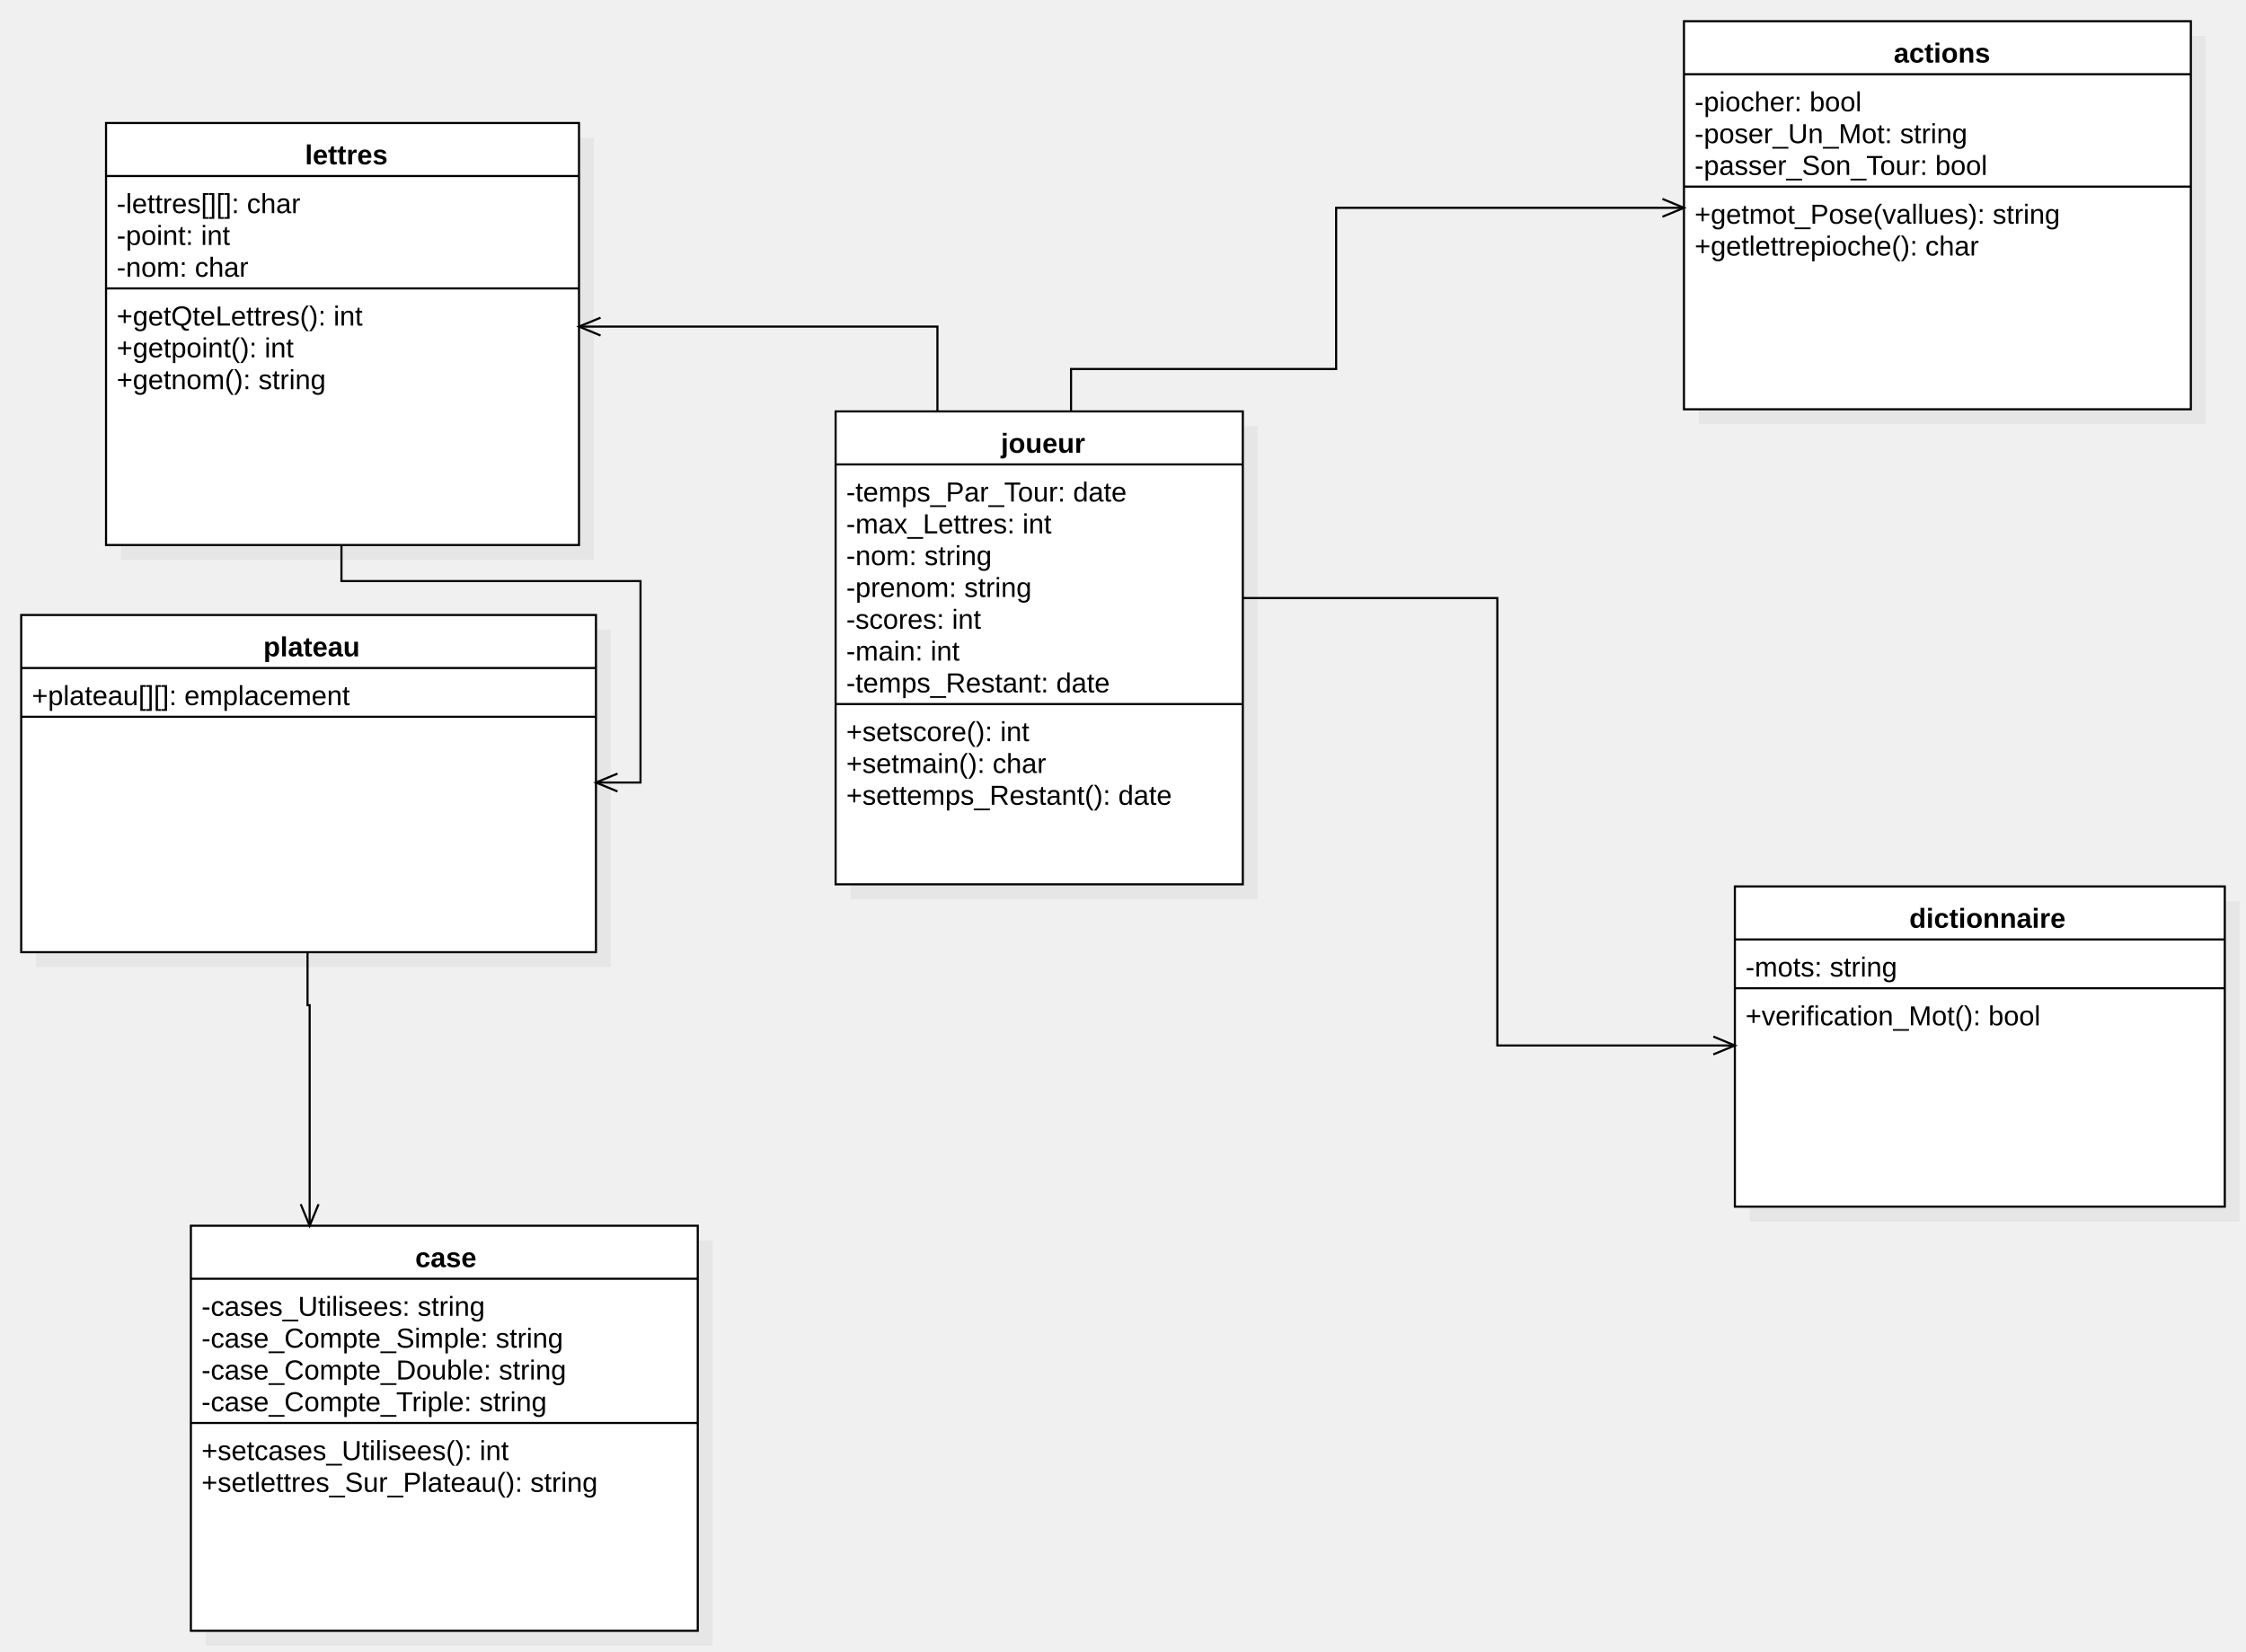
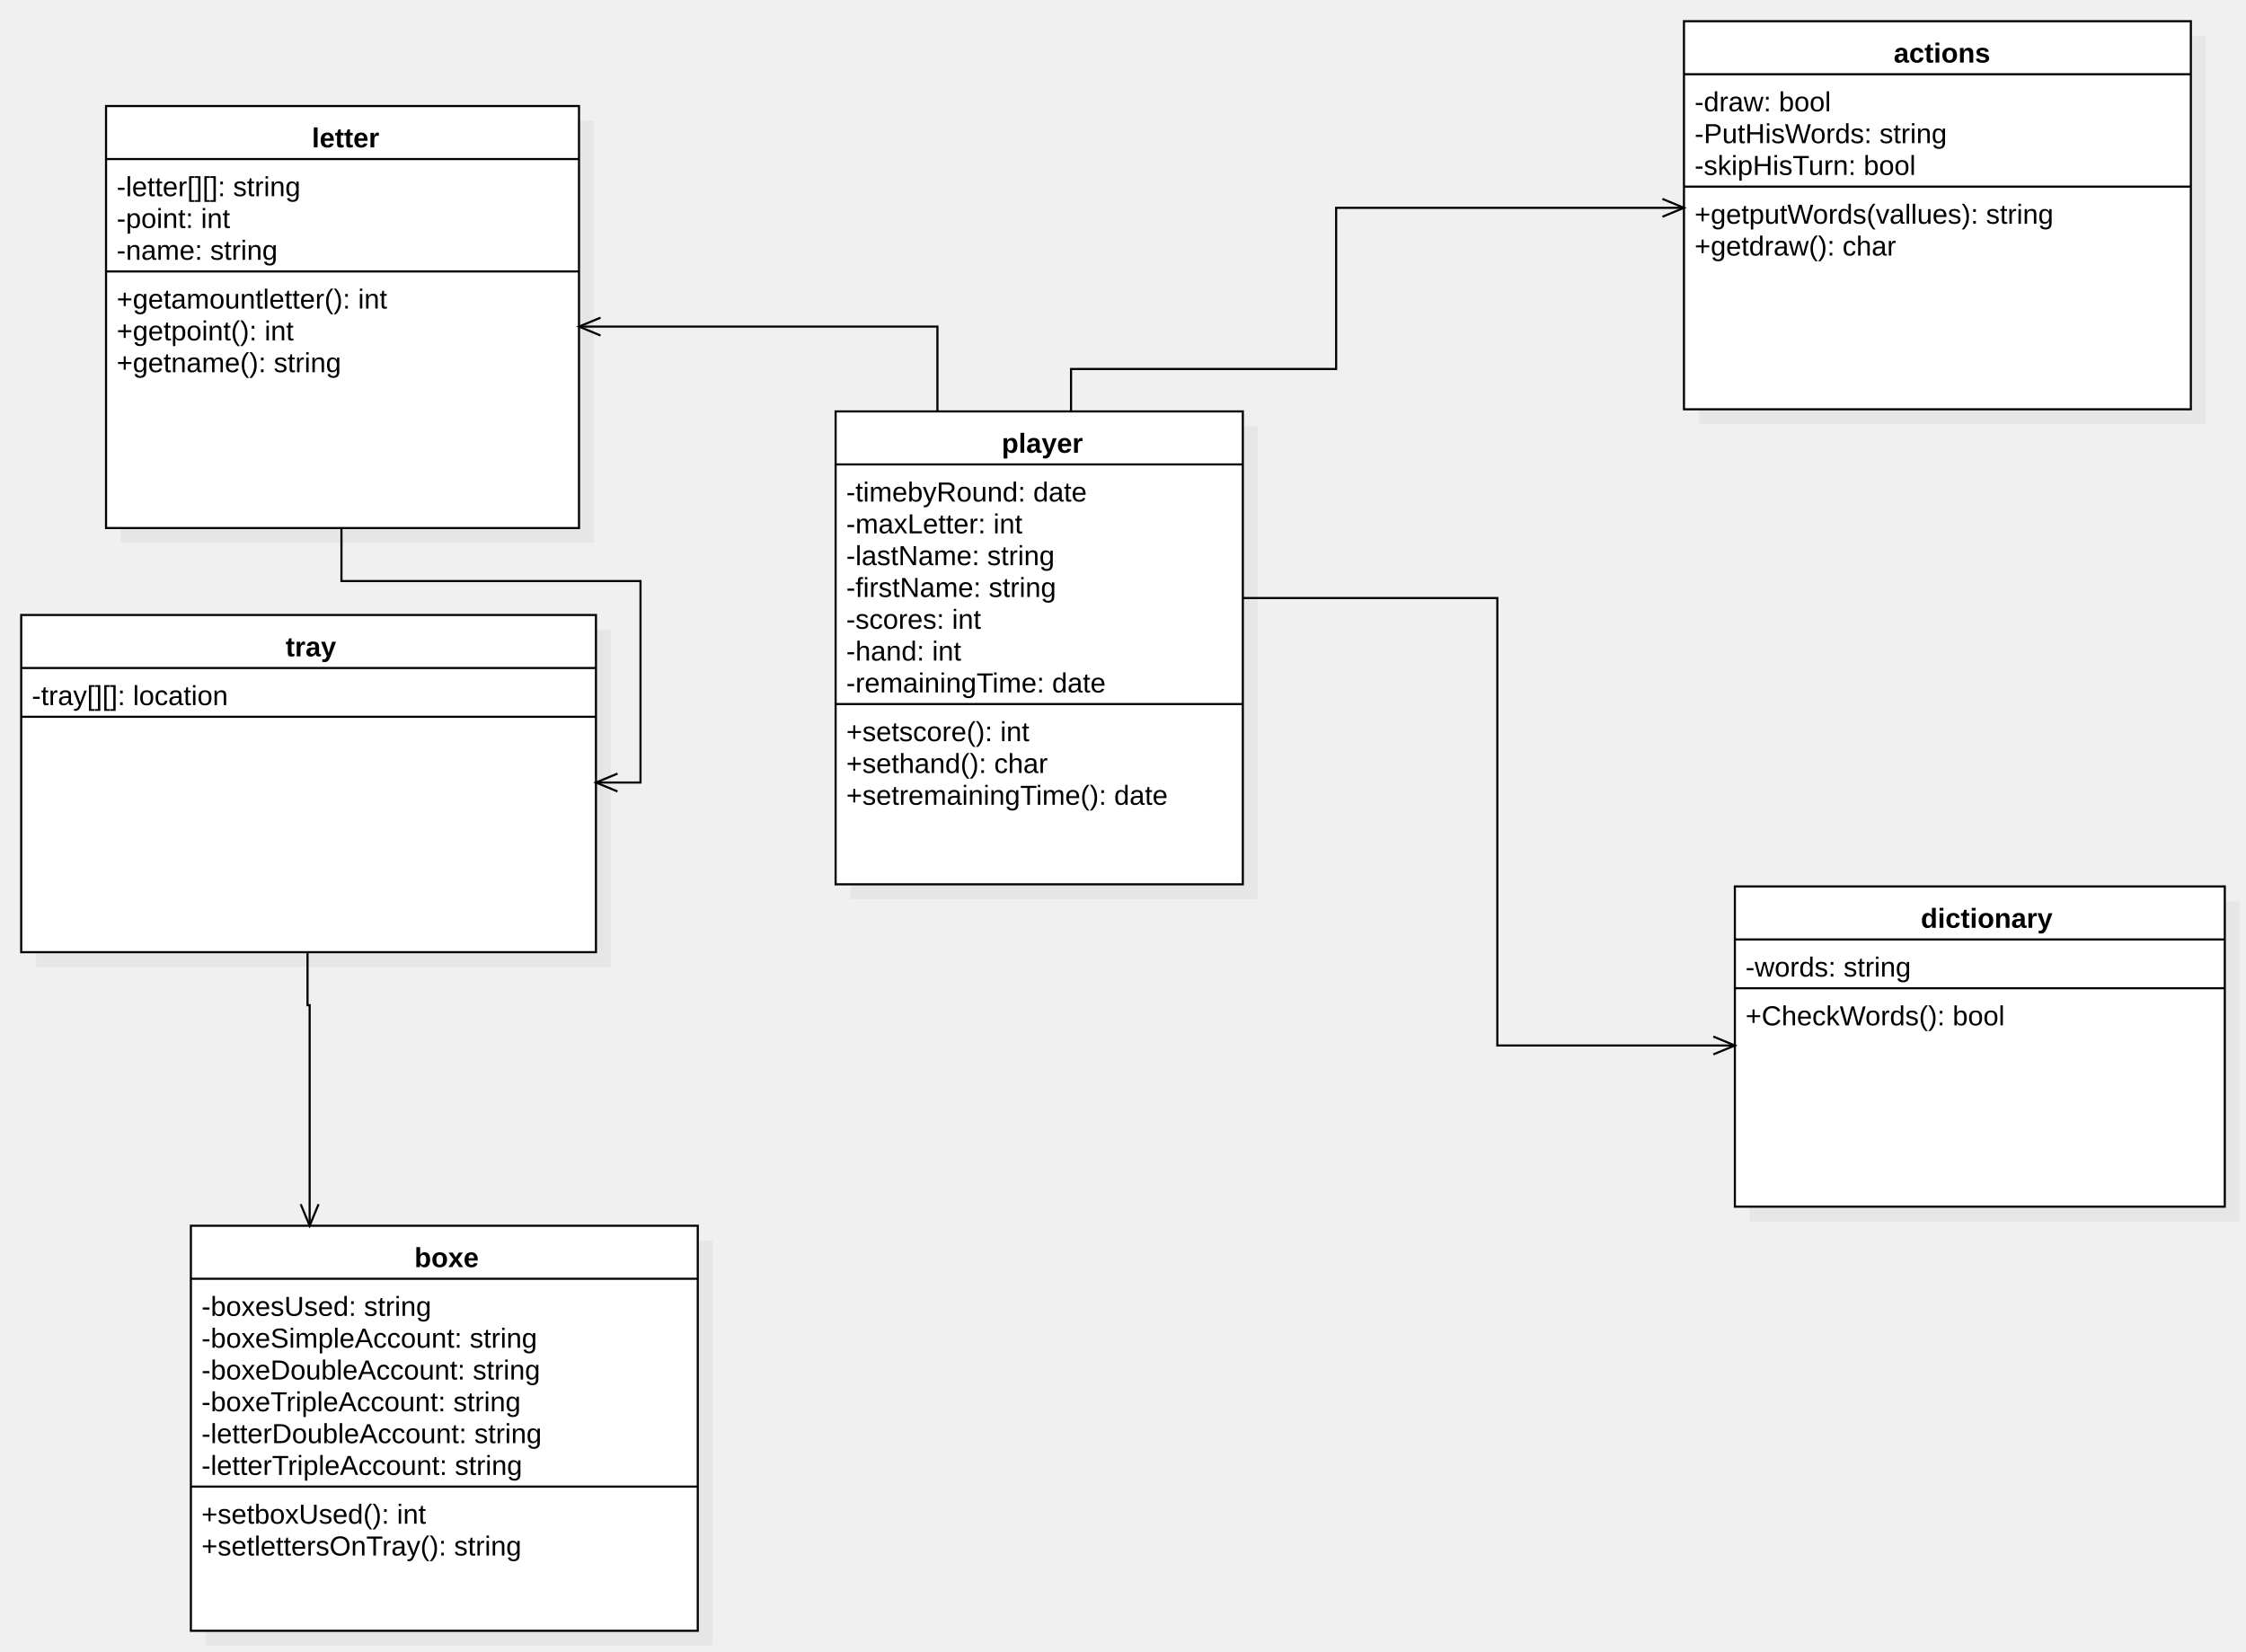
<svg xmlns="http://www.w3.org/2000/svg" version="1.1" width="1059" height="779">
  <defs />
  <g>
    <g transform="translate(-182,-14) scale(1,1)">
      <rect fill="#C0C0C0" stroke="none" x="583" y="215" width="192" height="223" opacity="0.2" />
    </g>
    <g transform="translate(-182,-14) scale(1,1)">
      <rect fill="#ffffff" stroke="none" x="576" y="208" width="192" height="223" />
    </g>
    <g transform="translate(-182,-14) scale(1,1)">
      <path fill="none" stroke="#000000" d="M 576 208 L 768 208 L 768 431 L 576 431 L 576 208 Z Z" stroke-miterlimit="10" />
    </g>
    <g transform="translate(-182,-14) scale(1,1)">
      <path fill="none" stroke="#000000" d="M 576 233 L 768 233" stroke-miterlimit="10" />
    </g>
    <g transform="translate(-182,-14) scale(1,1)">
      <path fill="none" stroke="#000000" d="M 576 346 L 768 346" stroke-miterlimit="10" />
    </g>
    <g transform="translate(-182,-14) scale(1,1)">
      <g>
        <path fill="none" stroke="none" />
-         <text fill="#000000" stroke="none" font-family="Arial" font-size="13px" font-style="normal" font-weight="bold" text-decoration="none" x="653.931" y="227.5">joueur</text>
-       </g>
-     </g>
-     <g transform="translate(-182,-14) scale(1,1)">
-       <g>
-         <path fill="none" stroke="none" />
-         <text fill="#000000" stroke="none" font-family="Arial" font-size="13px" font-style="normal" font-weight="normal" text-decoration="none" x="581" y="250.5">-temps_Par_Tour: date</text>
-       </g>
-     </g>
-     <g transform="translate(-182,-14) scale(1,1)">
-       <g>
-         <path fill="none" stroke="none" />
-         <text fill="#000000" stroke="none" font-family="Arial" font-size="13px" font-style="normal" font-weight="normal" text-decoration="none" x="581" y="265.5">-max_Lettres: int</text>
-       </g>
-     </g>
-     <g transform="translate(-182,-14) scale(1,1)">
-       <g>
-         <path fill="none" stroke="none" />
-         <text fill="#000000" stroke="none" font-family="Arial" font-size="13px" font-style="normal" font-weight="normal" text-decoration="none" x="581" y="280.5">-nom: string</text>
-       </g>
-     </g>
-     <g transform="translate(-182,-14) scale(1,1)">
-       <g>
-         <path fill="none" stroke="none" />
-         <text fill="#000000" stroke="none" font-family="Arial" font-size="13px" font-style="normal" font-weight="normal" text-decoration="none" x="581" y="295.5">-prenom: string</text>
+         <text fill="#000000" stroke="none" font-family="Arial" font-size="13px" font-style="normal" font-weight="bold" text-decoration="none" x="654.296" y="227.5">player</text>
+       </g>
+     </g>
+     <g transform="translate(-182,-14) scale(1,1)">
+       <g>
+         <path fill="none" stroke="none" />
+         <text fill="#000000" stroke="none" font-family="Arial" font-size="13px" font-style="normal" font-weight="normal" text-decoration="none" x="581" y="250.5">-timebyRound: date</text>
+       </g>
+     </g>
+     <g transform="translate(-182,-14) scale(1,1)">
+       <g>
+         <path fill="none" stroke="none" />
+         <text fill="#000000" stroke="none" font-family="Arial" font-size="13px" font-style="normal" font-weight="normal" text-decoration="none" x="581" y="265.5">-maxLetter: int</text>
+       </g>
+     </g>
+     <g transform="translate(-182,-14) scale(1,1)">
+       <g>
+         <path fill="none" stroke="none" />
+         <text fill="#000000" stroke="none" font-family="Arial" font-size="13px" font-style="normal" font-weight="normal" text-decoration="none" x="581" y="280.5">-lastName: string</text>
+       </g>
+     </g>
+     <g transform="translate(-182,-14) scale(1,1)">
+       <g>
+         <path fill="none" stroke="none" />
+         <text fill="#000000" stroke="none" font-family="Arial" font-size="13px" font-style="normal" font-weight="normal" text-decoration="none" x="581" y="295.5">-firstName: string</text>
      </g>
    </g>
    <g transform="translate(-182,-14) scale(1,1)">
      <g>
        <path fill="none" stroke="none" />
        <text fill="#000000" stroke="none" font-family="Arial" font-size="13px" font-style="normal" font-weight="normal" text-decoration="none" x="581" y="310.5">-scores: int</text>
      </g>
    </g>
    <g transform="translate(-182,-14) scale(1,1)">
      <g>
        <path fill="none" stroke="none" />
-         <text fill="#000000" stroke="none" font-family="Arial" font-size="13px" font-style="normal" font-weight="normal" text-decoration="none" x="581" y="325.5">-main: int</text>
-       </g>
-     </g>
-     <g transform="translate(-182,-14) scale(1,1)">
-       <g>
-         <path fill="none" stroke="none" />
-         <text fill="#000000" stroke="none" font-family="Arial" font-size="13px" font-style="normal" font-weight="normal" text-decoration="none" x="581" y="340.5">-temps_Restant: date</text>
+         <text fill="#000000" stroke="none" font-family="Arial" font-size="13px" font-style="normal" font-weight="normal" text-decoration="none" x="581" y="325.5">-hand: int</text>
+       </g>
+     </g>
+     <g transform="translate(-182,-14) scale(1,1)">
+       <g>
+         <path fill="none" stroke="none" />
+         <text fill="#000000" stroke="none" font-family="Arial" font-size="13px" font-style="normal" font-weight="normal" text-decoration="none" x="581" y="340.5">-remainingTime: date</text>
      </g>
    </g>
    <g transform="translate(-182,-14) scale(1,1)">
      <g>
        <path fill="none" stroke="none" />
        <text fill="#000000" stroke="none" font-family="Arial" font-size="13px" font-style="normal" font-weight="normal" text-decoration="none" x="581" y="363.5">+setscore(): int</text>
      </g>
    </g>
    <g transform="translate(-182,-14) scale(1,1)">
      <g>
        <path fill="none" stroke="none" />
-         <text fill="#000000" stroke="none" font-family="Arial" font-size="13px" font-style="normal" font-weight="normal" text-decoration="none" x="581" y="378.5">+setmain(): char</text>
-       </g>
-     </g>
-     <g transform="translate(-182,-14) scale(1,1)">
-       <g>
-         <path fill="none" stroke="none" />
-         <text fill="#000000" stroke="none" font-family="Arial" font-size="13px" font-style="normal" font-weight="normal" text-decoration="none" x="581" y="393.5">+settemps_Restant(): date</text>
-       </g>
-     </g>
-     <g transform="translate(-182,-14) scale(1,1)">
-       <rect fill="#C0C0C0" stroke="none" x="239" y="79" width="223" height="199" opacity="0.2" />
-     </g>
-     <g transform="translate(-182,-14) scale(1,1)">
-       <rect fill="#ffffff" stroke="none" x="232" y="72" width="223" height="199" />
-     </g>
-     <g transform="translate(-182,-14) scale(1,1)">
-       <path fill="none" stroke="#000000" d="M 232 72 L 455 72 L 455 271 L 232 271 L 232 72 Z Z" stroke-miterlimit="10" />
-     </g>
-     <g transform="translate(-182,-14) scale(1,1)">
-       <path fill="none" stroke="#000000" d="M 232 97 L 455 97" stroke-miterlimit="10" />
-     </g>
-     <g transform="translate(-182,-14) scale(1,1)">
-       <path fill="none" stroke="#000000" d="M 232 150 L 455 150" stroke-miterlimit="10" />
-     </g>
-     <g transform="translate(-182,-14) scale(1,1)">
-       <g>
-         <path fill="none" stroke="none" />
-         <text fill="#000000" stroke="none" font-family="Arial" font-size="13px" font-style="normal" font-weight="bold" text-decoration="none" x="325.8" y="91.5">lettres</text>
-       </g>
-     </g>
-     <g transform="translate(-182,-14) scale(1,1)">
-       <g>
-         <path fill="none" stroke="none" />
-         <text fill="#000000" stroke="none" font-family="Arial" font-size="13px" font-style="normal" font-weight="normal" text-decoration="none" x="237" y="114.5">-lettres[][]: char</text>
-       </g>
-     </g>
-     <g transform="translate(-182,-14) scale(1,1)">
-       <g>
-         <path fill="none" stroke="none" />
-         <text fill="#000000" stroke="none" font-family="Arial" font-size="13px" font-style="normal" font-weight="normal" text-decoration="none" x="237" y="129.5">-point: int</text>
-       </g>
-     </g>
-     <g transform="translate(-182,-14) scale(1,1)">
-       <g>
-         <path fill="none" stroke="none" />
-         <text fill="#000000" stroke="none" font-family="Arial" font-size="13px" font-style="normal" font-weight="normal" text-decoration="none" x="237" y="144.5">-nom: char</text>
-       </g>
-     </g>
-     <g transform="translate(-182,-14) scale(1,1)">
-       <g>
-         <path fill="none" stroke="none" />
-         <text fill="#000000" stroke="none" font-family="Arial" font-size="13px" font-style="normal" font-weight="normal" text-decoration="none" x="237" y="167.5">+getQteLettres(): int</text>
-       </g>
-     </g>
-     <g transform="translate(-182,-14) scale(1,1)">
-       <g>
-         <path fill="none" stroke="none" />
-         <text fill="#000000" stroke="none" font-family="Arial" font-size="13px" font-style="normal" font-weight="normal" text-decoration="none" x="237" y="182.5">+getpoint(): int</text>
-       </g>
-     </g>
-     <g transform="translate(-182,-14) scale(1,1)">
-       <g>
-         <path fill="none" stroke="none" />
-         <text fill="#000000" stroke="none" font-family="Arial" font-size="13px" font-style="normal" font-weight="normal" text-decoration="none" x="237" y="197.5">+getnom(): string</text>
+         <text fill="#000000" stroke="none" font-family="Arial" font-size="13px" font-style="normal" font-weight="normal" text-decoration="none" x="581" y="378.5">+sethand(): char</text>
+       </g>
+     </g>
+     <g transform="translate(-182,-14) scale(1,1)">
+       <g>
+         <path fill="none" stroke="none" />
+         <text fill="#000000" stroke="none" font-family="Arial" font-size="13px" font-style="normal" font-weight="normal" text-decoration="none" x="581" y="393.5">+setremainingTime(): date</text>
+       </g>
+     </g>
+     <g transform="translate(-182,-14) scale(1,1)">
+       <rect fill="#C0C0C0" stroke="none" x="239" y="71" width="223" height="199" opacity="0.2" />
+     </g>
+     <g transform="translate(-182,-14) scale(1,1)">
+       <rect fill="#ffffff" stroke="none" x="232" y="64" width="223" height="199" />
+     </g>
+     <g transform="translate(-182,-14) scale(1,1)">
+       <path fill="none" stroke="#000000" d="M 232 64 L 455 64 L 455 263 L 232 263 L 232 64 Z Z" stroke-miterlimit="10" />
+     </g>
+     <g transform="translate(-182,-14) scale(1,1)">
+       <path fill="none" stroke="#000000" d="M 232 89 L 455 89" stroke-miterlimit="10" />
+     </g>
+     <g transform="translate(-182,-14) scale(1,1)">
+       <path fill="none" stroke="#000000" d="M 232 142 L 455 142" stroke-miterlimit="10" />
+     </g>
+     <g transform="translate(-182,-14) scale(1,1)">
+       <g>
+         <path fill="none" stroke="none" />
+         <text fill="#000000" stroke="none" font-family="Arial" font-size="13px" font-style="normal" font-weight="bold" text-decoration="none" x="329.05" y="83.5">letter</text>
+       </g>
+     </g>
+     <g transform="translate(-182,-14) scale(1,1)">
+       <g>
+         <path fill="none" stroke="none" />
+         <text fill="#000000" stroke="none" font-family="Arial" font-size="13px" font-style="normal" font-weight="normal" text-decoration="none" x="237" y="106.5">-letter[][]: string</text>
+       </g>
+     </g>
+     <g transform="translate(-182,-14) scale(1,1)">
+       <g>
+         <path fill="none" stroke="none" />
+         <text fill="#000000" stroke="none" font-family="Arial" font-size="13px" font-style="normal" font-weight="normal" text-decoration="none" x="237" y="121.5">-point: int</text>
+       </g>
+     </g>
+     <g transform="translate(-182,-14) scale(1,1)">
+       <g>
+         <path fill="none" stroke="none" />
+         <text fill="#000000" stroke="none" font-family="Arial" font-size="13px" font-style="normal" font-weight="normal" text-decoration="none" x="237" y="136.5">-name: string</text>
+       </g>
+     </g>
+     <g transform="translate(-182,-14) scale(1,1)">
+       <g>
+         <path fill="none" stroke="none" />
+         <text fill="#000000" stroke="none" font-family="Arial" font-size="13px" font-style="normal" font-weight="normal" text-decoration="none" x="237" y="159.5">+getamountletter(): int</text>
+       </g>
+     </g>
+     <g transform="translate(-182,-14) scale(1,1)">
+       <g>
+         <path fill="none" stroke="none" />
+         <text fill="#000000" stroke="none" font-family="Arial" font-size="13px" font-style="normal" font-weight="normal" text-decoration="none" x="237" y="174.5">+getpoint(): int</text>
+       </g>
+     </g>
+     <g transform="translate(-182,-14) scale(1,1)">
+       <g>
+         <path fill="none" stroke="none" />
+         <text fill="#000000" stroke="none" font-family="Arial" font-size="13px" font-style="normal" font-weight="normal" text-decoration="none" x="237" y="189.5">+getname(): string</text>
      </g>
    </g>
    <g transform="translate(-182,-14) scale(1,1)">
      <rect fill="#C0C0C0" stroke="none" x="279" y="599" width="239" height="191" opacity="0.2" />
    </g>
    <g transform="translate(-182,-14) scale(1,1)">
      <rect fill="#ffffff" stroke="none" x="272" y="592" width="239" height="191" />
    </g>
    <g transform="translate(-182,-14) scale(1,1)">
      <path fill="none" stroke="#000000" d="M 272 592 L 511 592 L 511 783 L 272 783 L 272 592 Z Z" stroke-miterlimit="10" />
    </g>
    <g transform="translate(-182,-14) scale(1,1)">
      <path fill="none" stroke="#000000" d="M 272 617 L 511 617" stroke-miterlimit="10" />
    </g>
    <g transform="translate(-182,-14) scale(1,1)">
-       <path fill="none" stroke="#000000" d="M 272 685 L 511 685" stroke-miterlimit="10" />
-     </g>
-     <g transform="translate(-182,-14) scale(1,1)">
-       <g>
-         <path fill="none" stroke="none" />
-         <text fill="#000000" stroke="none" font-family="Arial" font-size="13px" font-style="normal" font-weight="bold" text-decoration="none" x="377.77" y="611.5">case</text>
-       </g>
-     </g>
-     <g transform="translate(-182,-14) scale(1,1)">
-       <g>
-         <path fill="none" stroke="none" />
-         <text fill="#000000" stroke="none" font-family="Arial" font-size="13px" font-style="normal" font-weight="normal" text-decoration="none" x="277" y="634.5">-cases_Utilisees: string</text>
-       </g>
-     </g>
-     <g transform="translate(-182,-14) scale(1,1)">
-       <g>
-         <path fill="none" stroke="none" />
-         <text fill="#000000" stroke="none" font-family="Arial" font-size="13px" font-style="normal" font-weight="normal" text-decoration="none" x="277" y="649.5">-case_Compte_Simple: string</text>
-       </g>
-     </g>
-     <g transform="translate(-182,-14) scale(1,1)">
-       <g>
-         <path fill="none" stroke="none" />
-         <text fill="#000000" stroke="none" font-family="Arial" font-size="13px" font-style="normal" font-weight="normal" text-decoration="none" x="277" y="664.5">-case_Compte_Double: string</text>
-       </g>
-     </g>
-     <g transform="translate(-182,-14) scale(1,1)">
-       <g>
-         <path fill="none" stroke="none" />
-         <text fill="#000000" stroke="none" font-family="Arial" font-size="13px" font-style="normal" font-weight="normal" text-decoration="none" x="277" y="679.5">-case_Compte_Triple: string</text>
-       </g>
-     </g>
-     <g transform="translate(-182,-14) scale(1,1)">
-       <g>
-         <path fill="none" stroke="none" />
-         <text fill="#000000" stroke="none" font-family="Arial" font-size="13px" font-style="normal" font-weight="normal" text-decoration="none" x="277" y="702.5">+setcases_Utilisees(): int</text>
-       </g>
-     </g>
-     <g transform="translate(-182,-14) scale(1,1)">
-       <g>
-         <path fill="none" stroke="none" />
-         <text fill="#000000" stroke="none" font-family="Arial" font-size="13px" font-style="normal" font-weight="normal" text-decoration="none" x="277" y="717.5">+setlettres_Sur_Plateau(): string</text>
+       <path fill="none" stroke="#000000" d="M 272 715 L 511 715" stroke-miterlimit="10" />
+     </g>
+     <g transform="translate(-182,-14) scale(1,1)">
+       <g>
+         <path fill="none" stroke="none" />
+         <text fill="#000000" stroke="none" font-family="Arial" font-size="13px" font-style="normal" font-weight="bold" text-decoration="none" x="377.405" y="611.5">boxe</text>
+       </g>
+     </g>
+     <g transform="translate(-182,-14) scale(1,1)">
+       <g>
+         <path fill="none" stroke="none" />
+         <text fill="#000000" stroke="none" font-family="Arial" font-size="13px" font-style="normal" font-weight="normal" text-decoration="none" x="277" y="634.5">-boxesUsed: string</text>
+       </g>
+     </g>
+     <g transform="translate(-182,-14) scale(1,1)">
+       <g>
+         <path fill="none" stroke="none" />
+         <text fill="#000000" stroke="none" font-family="Arial" font-size="13px" font-style="normal" font-weight="normal" text-decoration="none" x="277" y="649.5">-boxeSimpleAccount: string</text>
+       </g>
+     </g>
+     <g transform="translate(-182,-14) scale(1,1)">
+       <g>
+         <path fill="none" stroke="none" />
+         <text fill="#000000" stroke="none" font-family="Arial" font-size="13px" font-style="normal" font-weight="normal" text-decoration="none" x="277" y="664.5">-boxeDoubleAccount: string</text>
+       </g>
+     </g>
+     <g transform="translate(-182,-14) scale(1,1)">
+       <g>
+         <path fill="none" stroke="none" />
+         <text fill="#000000" stroke="none" font-family="Arial" font-size="13px" font-style="normal" font-weight="normal" text-decoration="none" x="277" y="679.5">-boxeTripleAccount: string</text>
+       </g>
+     </g>
+     <g transform="translate(-182,-14) scale(1,1)">
+       <g>
+         <path fill="none" stroke="none" />
+         <text fill="#000000" stroke="none" font-family="Arial" font-size="13px" font-style="normal" font-weight="normal" text-decoration="none" x="277" y="694.5">-letterDoubleAccount: string</text>
+       </g>
+     </g>
+     <g transform="translate(-182,-14) scale(1,1)">
+       <g>
+         <path fill="none" stroke="none" />
+         <text fill="#000000" stroke="none" font-family="Arial" font-size="13px" font-style="normal" font-weight="normal" text-decoration="none" x="277" y="709.5">-letterTripleAccount: string</text>
+       </g>
+     </g>
+     <g transform="translate(-182,-14) scale(1,1)">
+       <g>
+         <path fill="none" stroke="none" />
+         <text fill="#000000" stroke="none" font-family="Arial" font-size="13px" font-style="normal" font-weight="normal" text-decoration="none" x="277" y="732.5">+setboxUsed(): int</text>
+       </g>
+     </g>
+     <g transform="translate(-182,-14) scale(1,1)">
+       <g>
+         <path fill="none" stroke="none" />
+         <text fill="#000000" stroke="none" font-family="Arial" font-size="13px" font-style="normal" font-weight="normal" text-decoration="none" x="277" y="747.5">+setlettersOnTray(): string</text>
      </g>
    </g>
    <g transform="translate(-182,-14) scale(1,1)">
      <rect fill="#C0C0C0" stroke="none" x="1007" y="439" width="231" height="151" opacity="0.2" />
    </g>
    <g transform="translate(-182,-14) scale(1,1)">
      <rect fill="#ffffff" stroke="none" x="1000" y="432" width="231" height="151" />
    </g>
    <g transform="translate(-182,-14) scale(1,1)">
      <path fill="none" stroke="#000000" d="M 1000 432 L 1231 432 L 1231 583 L 1000 583 L 1000 432 Z Z" stroke-miterlimit="10" />
    </g>
    <g transform="translate(-182,-14) scale(1,1)">
      <path fill="none" stroke="#000000" d="M 1000 457 L 1231 457" stroke-miterlimit="10" />
    </g>
    <g transform="translate(-182,-14) scale(1,1)">
      <path fill="none" stroke="#000000" d="M 1000 480 L 1231 480" stroke-miterlimit="10" />
    </g>
    <g transform="translate(-182,-14) scale(1,1)">
      <g>
        <path fill="none" stroke="none" />
-         <text fill="#000000" stroke="none" font-family="Arial" font-size="13px" font-style="normal" font-weight="bold" text-decoration="none" x="1082.257" y="451.5">dictionnaire</text>
-       </g>
-     </g>
-     <g transform="translate(-182,-14) scale(1,1)">
-       <g>
-         <path fill="none" stroke="none" />
-         <text fill="#000000" stroke="none" font-family="Arial" font-size="13px" font-style="normal" font-weight="normal" text-decoration="none" x="1005" y="474.5">-mots: string</text>
-       </g>
-     </g>
-     <g transform="translate(-182,-14) scale(1,1)">
-       <g>
-         <path fill="none" stroke="none" />
-         <text fill="#000000" stroke="none" font-family="Arial" font-size="13px" font-style="normal" font-weight="normal" text-decoration="none" x="1005" y="497.5">+verification_Mot(): bool</text>
+         <text fill="#000000" stroke="none" font-family="Arial" font-size="13px" font-style="normal" font-weight="bold" text-decoration="none" x="1087.681" y="451.5">dictionary</text>
+       </g>
+     </g>
+     <g transform="translate(-182,-14) scale(1,1)">
+       <g>
+         <path fill="none" stroke="none" />
+         <text fill="#000000" stroke="none" font-family="Arial" font-size="13px" font-style="normal" font-weight="normal" text-decoration="none" x="1005" y="474.5">-words: string</text>
+       </g>
+     </g>
+     <g transform="translate(-182,-14) scale(1,1)">
+       <g>
+         <path fill="none" stroke="none" />
+         <text fill="#000000" stroke="none" font-family="Arial" font-size="13px" font-style="normal" font-weight="normal" text-decoration="none" x="1005" y="497.5">+CheckWords(): bool</text>
      </g>
    </g>
    <g transform="translate(-182,-14) scale(1,1)">
      <path fill="none" stroke="#000000" d="M 624 208 L 624 168 L 455 168" stroke-miterlimit="10" />
    </g>
    <g transform="translate(-182,-14) scale(1,1)">
      <path fill="none" stroke="#000000" d="M 465.163 163.79 L 455 168 L 465.163 172.21" stroke-miterlimit="10" />
    </g>
    <g transform="translate(-182,-14) scale(1,1)">
      <path fill="none" stroke="#000000" d="M 768 296 L 888 296 L 888 507 L 1000 507" stroke-miterlimit="10" />
    </g>
    <g transform="translate(-182,-14) scale(1,1)">
      <path fill="none" stroke="#000000" d="M 989.837 511.21 L 1000 507 L 989.837 502.79" stroke-miterlimit="10" />
    </g>
    <g transform="translate(-182,-14) scale(1,1)">
      <rect fill="#C0C0C0" stroke="none" x="983" y="31" width="239" height="183" opacity="0.2" />
    </g>
    <g transform="translate(-182,-14) scale(1,1)">
      <rect fill="#ffffff" stroke="none" x="976" y="24" width="239" height="183" />
    </g>
    <g transform="translate(-182,-14) scale(1,1)">
      <path fill="none" stroke="#000000" d="M 976 24 L 1215 24 L 1215 207 L 976 207 L 976 24 Z Z" stroke-miterlimit="10" />
    </g>
    <g transform="translate(-182,-14) scale(1,1)">
      <path fill="none" stroke="#000000" d="M 976 49 L 1215 49" stroke-miterlimit="10" />
    </g>
    <g transform="translate(-182,-14) scale(1,1)">
      <path fill="none" stroke="#000000" d="M 976 102 L 1215 102" stroke-miterlimit="10" />
    </g>
    <g transform="translate(-182,-14) scale(1,1)">
      <g>
        <path fill="none" stroke="none" />
        <text fill="#000000" stroke="none" font-family="Arial" font-size="13px" font-style="normal" font-weight="bold" text-decoration="none" x="1074.905" y="43.5">actions</text>
      </g>
    </g>
    <g transform="translate(-182,-14) scale(1,1)">
      <g>
        <path fill="none" stroke="none" />
-         <text fill="#000000" stroke="none" font-family="Arial" font-size="13px" font-style="normal" font-weight="normal" text-decoration="none" x="981" y="66.5">-piocher: bool</text>
-       </g>
-     </g>
-     <g transform="translate(-182,-14) scale(1,1)">
-       <g>
-         <path fill="none" stroke="none" />
-         <text fill="#000000" stroke="none" font-family="Arial" font-size="13px" font-style="normal" font-weight="normal" text-decoration="none" x="981" y="81.5">-poser_Un_Mot: string</text>
-       </g>
-     </g>
-     <g transform="translate(-182,-14) scale(1,1)">
-       <g>
-         <path fill="none" stroke="none" />
-         <text fill="#000000" stroke="none" font-family="Arial" font-size="13px" font-style="normal" font-weight="normal" text-decoration="none" x="981" y="96.5">-passer_Son_Tour: bool</text>
-       </g>
-     </g>
-     <g transform="translate(-182,-14) scale(1,1)">
-       <g>
-         <path fill="none" stroke="none" />
-         <text fill="#000000" stroke="none" font-family="Arial" font-size="13px" font-style="normal" font-weight="normal" text-decoration="none" x="981" y="119.5">+getmot_Pose(vallues): string</text>
-       </g>
-     </g>
-     <g transform="translate(-182,-14) scale(1,1)">
-       <g>
-         <path fill="none" stroke="none" />
-         <text fill="#000000" stroke="none" font-family="Arial" font-size="13px" font-style="normal" font-weight="normal" text-decoration="none" x="981" y="134.5">+getlettrepioche(): char</text>
+         <text fill="#000000" stroke="none" font-family="Arial" font-size="13px" font-style="normal" font-weight="normal" text-decoration="none" x="981" y="66.5">-draw: bool</text>
+       </g>
+     </g>
+     <g transform="translate(-182,-14) scale(1,1)">
+       <g>
+         <path fill="none" stroke="none" />
+         <text fill="#000000" stroke="none" font-family="Arial" font-size="13px" font-style="normal" font-weight="normal" text-decoration="none" x="981" y="81.5">-PutHisWords: string</text>
+       </g>
+     </g>
+     <g transform="translate(-182,-14) scale(1,1)">
+       <g>
+         <path fill="none" stroke="none" />
+         <text fill="#000000" stroke="none" font-family="Arial" font-size="13px" font-style="normal" font-weight="normal" text-decoration="none" x="981" y="96.5">-skipHisTurn: bool</text>
+       </g>
+     </g>
+     <g transform="translate(-182,-14) scale(1,1)">
+       <g>
+         <path fill="none" stroke="none" />
+         <text fill="#000000" stroke="none" font-family="Arial" font-size="13px" font-style="normal" font-weight="normal" text-decoration="none" x="981" y="119.5">+getputWords(vallues): string</text>
+       </g>
+     </g>
+     <g transform="translate(-182,-14) scale(1,1)">
+       <g>
+         <path fill="none" stroke="none" />
+         <text fill="#000000" stroke="none" font-family="Arial" font-size="13px" font-style="normal" font-weight="normal" text-decoration="none" x="981" y="134.5">+getdraw(): char</text>
      </g>
    </g>
    <g transform="translate(-182,-14) scale(1,1)">
      <path fill="none" stroke="#000000" d="M 687 208 L 687 188 L 812 188 L 812 112 L 976 112" stroke-miterlimit="10" />
    </g>
    <g transform="translate(-182,-14) scale(1,1)">
      <path fill="none" stroke="#000000" d="M 965.837 116.21 L 976 112 L 965.837 107.79" stroke-miterlimit="10" />
    </g>
    <g transform="translate(-182,-14) scale(1,1)">
      <rect fill="#C0C0C0" stroke="none" x="199" y="311" width="271" height="159" opacity="0.2" />
    </g>
    <g transform="translate(-182,-14) scale(1,1)">
      <rect fill="#ffffff" stroke="none" x="192" y="304" width="271" height="159" />
    </g>
    <g transform="translate(-182,-14) scale(1,1)">
      <path fill="none" stroke="#000000" d="M 192 304 L 463 304 L 463 463 L 192 463 L 192 304 Z Z" stroke-miterlimit="10" />
    </g>
    <g transform="translate(-182,-14) scale(1,1)">
      <path fill="none" stroke="#000000" d="M 192 329 L 463 329" stroke-miterlimit="10" />
    </g>
    <g transform="translate(-182,-14) scale(1,1)">
      <path fill="none" stroke="#000000" d="M 192 352 L 463 352" stroke-miterlimit="10" />
    </g>
    <g transform="translate(-182,-14) scale(1,1)">
      <g>
        <path fill="none" stroke="none" />
-         <text fill="#000000" stroke="none" font-family="Arial" font-size="13px" font-style="normal" font-weight="bold" text-decoration="none" x="306.175" y="323.5">plateau</text>
-       </g>
-     </g>
-     <g transform="translate(-182,-14) scale(1,1)">
-       <g>
-         <path fill="none" stroke="none" />
-         <text fill="#000000" stroke="none" font-family="Arial" font-size="13px" font-style="normal" font-weight="normal" text-decoration="none" x="197" y="346.5">+plateau[][]: emplacement</text>
-       </g>
-     </g>
-     <g transform="translate(-182,-14) scale(1,1)">
-       <path fill="none" stroke="#000000" d="M 343 271 L 343 288 L 484 288 L 484 383 L 463 383" stroke-miterlimit="10" />
+         <text fill="#000000" stroke="none" font-family="Arial" font-size="13px" font-style="normal" font-weight="bold" text-decoration="none" x="316.665" y="323.5">tray</text>
+       </g>
+     </g>
+     <g transform="translate(-182,-14) scale(1,1)">
+       <g>
+         <path fill="none" stroke="none" />
+         <text fill="#000000" stroke="none" font-family="Arial" font-size="13px" font-style="normal" font-weight="normal" text-decoration="none" x="197" y="346.5">-tray[][]: location</text>
+       </g>
+     </g>
+     <g transform="translate(-182,-14) scale(1,1)">
+       <path fill="none" stroke="#000000" d="M 343 263 L 343 288 L 484 288 L 484 383 L 463 383" stroke-miterlimit="10" />
    </g>
    <g transform="translate(-182,-14) scale(1,1)">
      <path fill="none" stroke="#000000" d="M 473.163 378.79 L 463 383 L 473.163 387.21" stroke-miterlimit="10" />
    </g>
    <g transform="translate(-182,-14) scale(1,1)">
      <path fill="none" stroke="#000000" d="M 327 463 L 327 488 L 328 488 L 328 592" stroke-miterlimit="10" />
    </g>
    <g transform="translate(-182,-14) scale(1,1)">
      <path fill="none" stroke="#000000" d="M 323.79 581.837 L 328 592 L 332.21 581.837" stroke-miterlimit="10" />
    </g>
  </g>
</svg>
